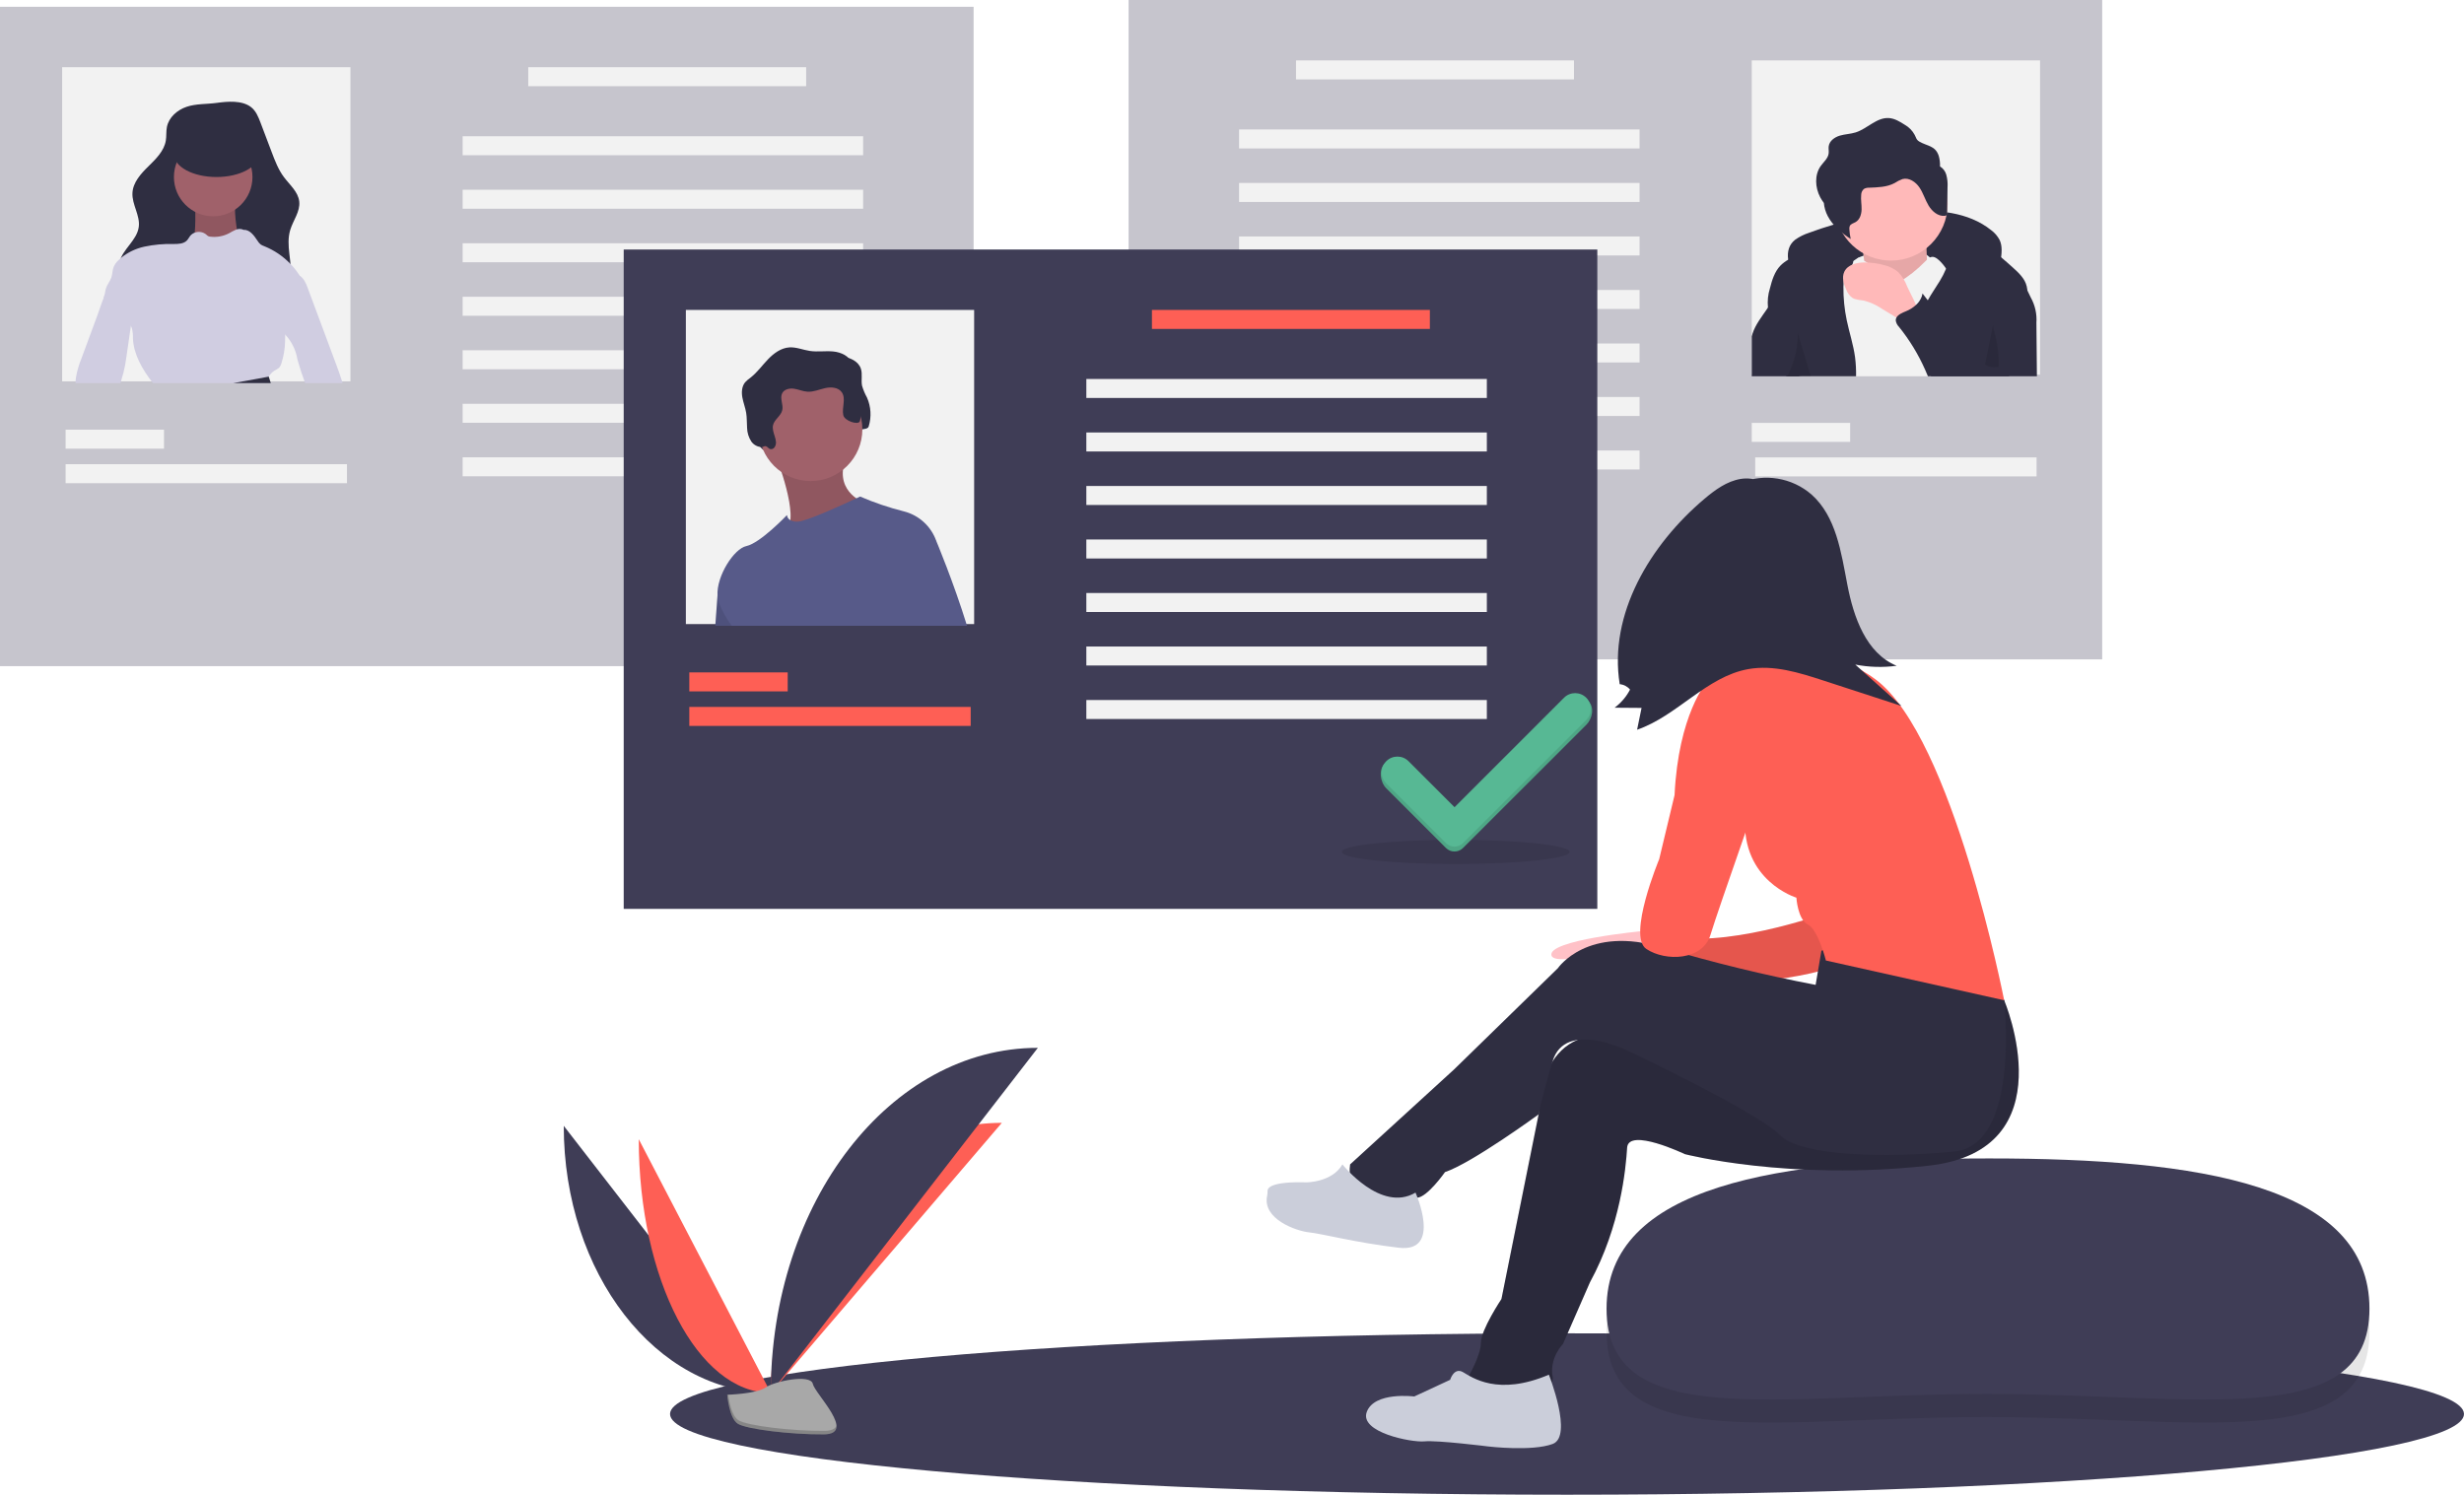
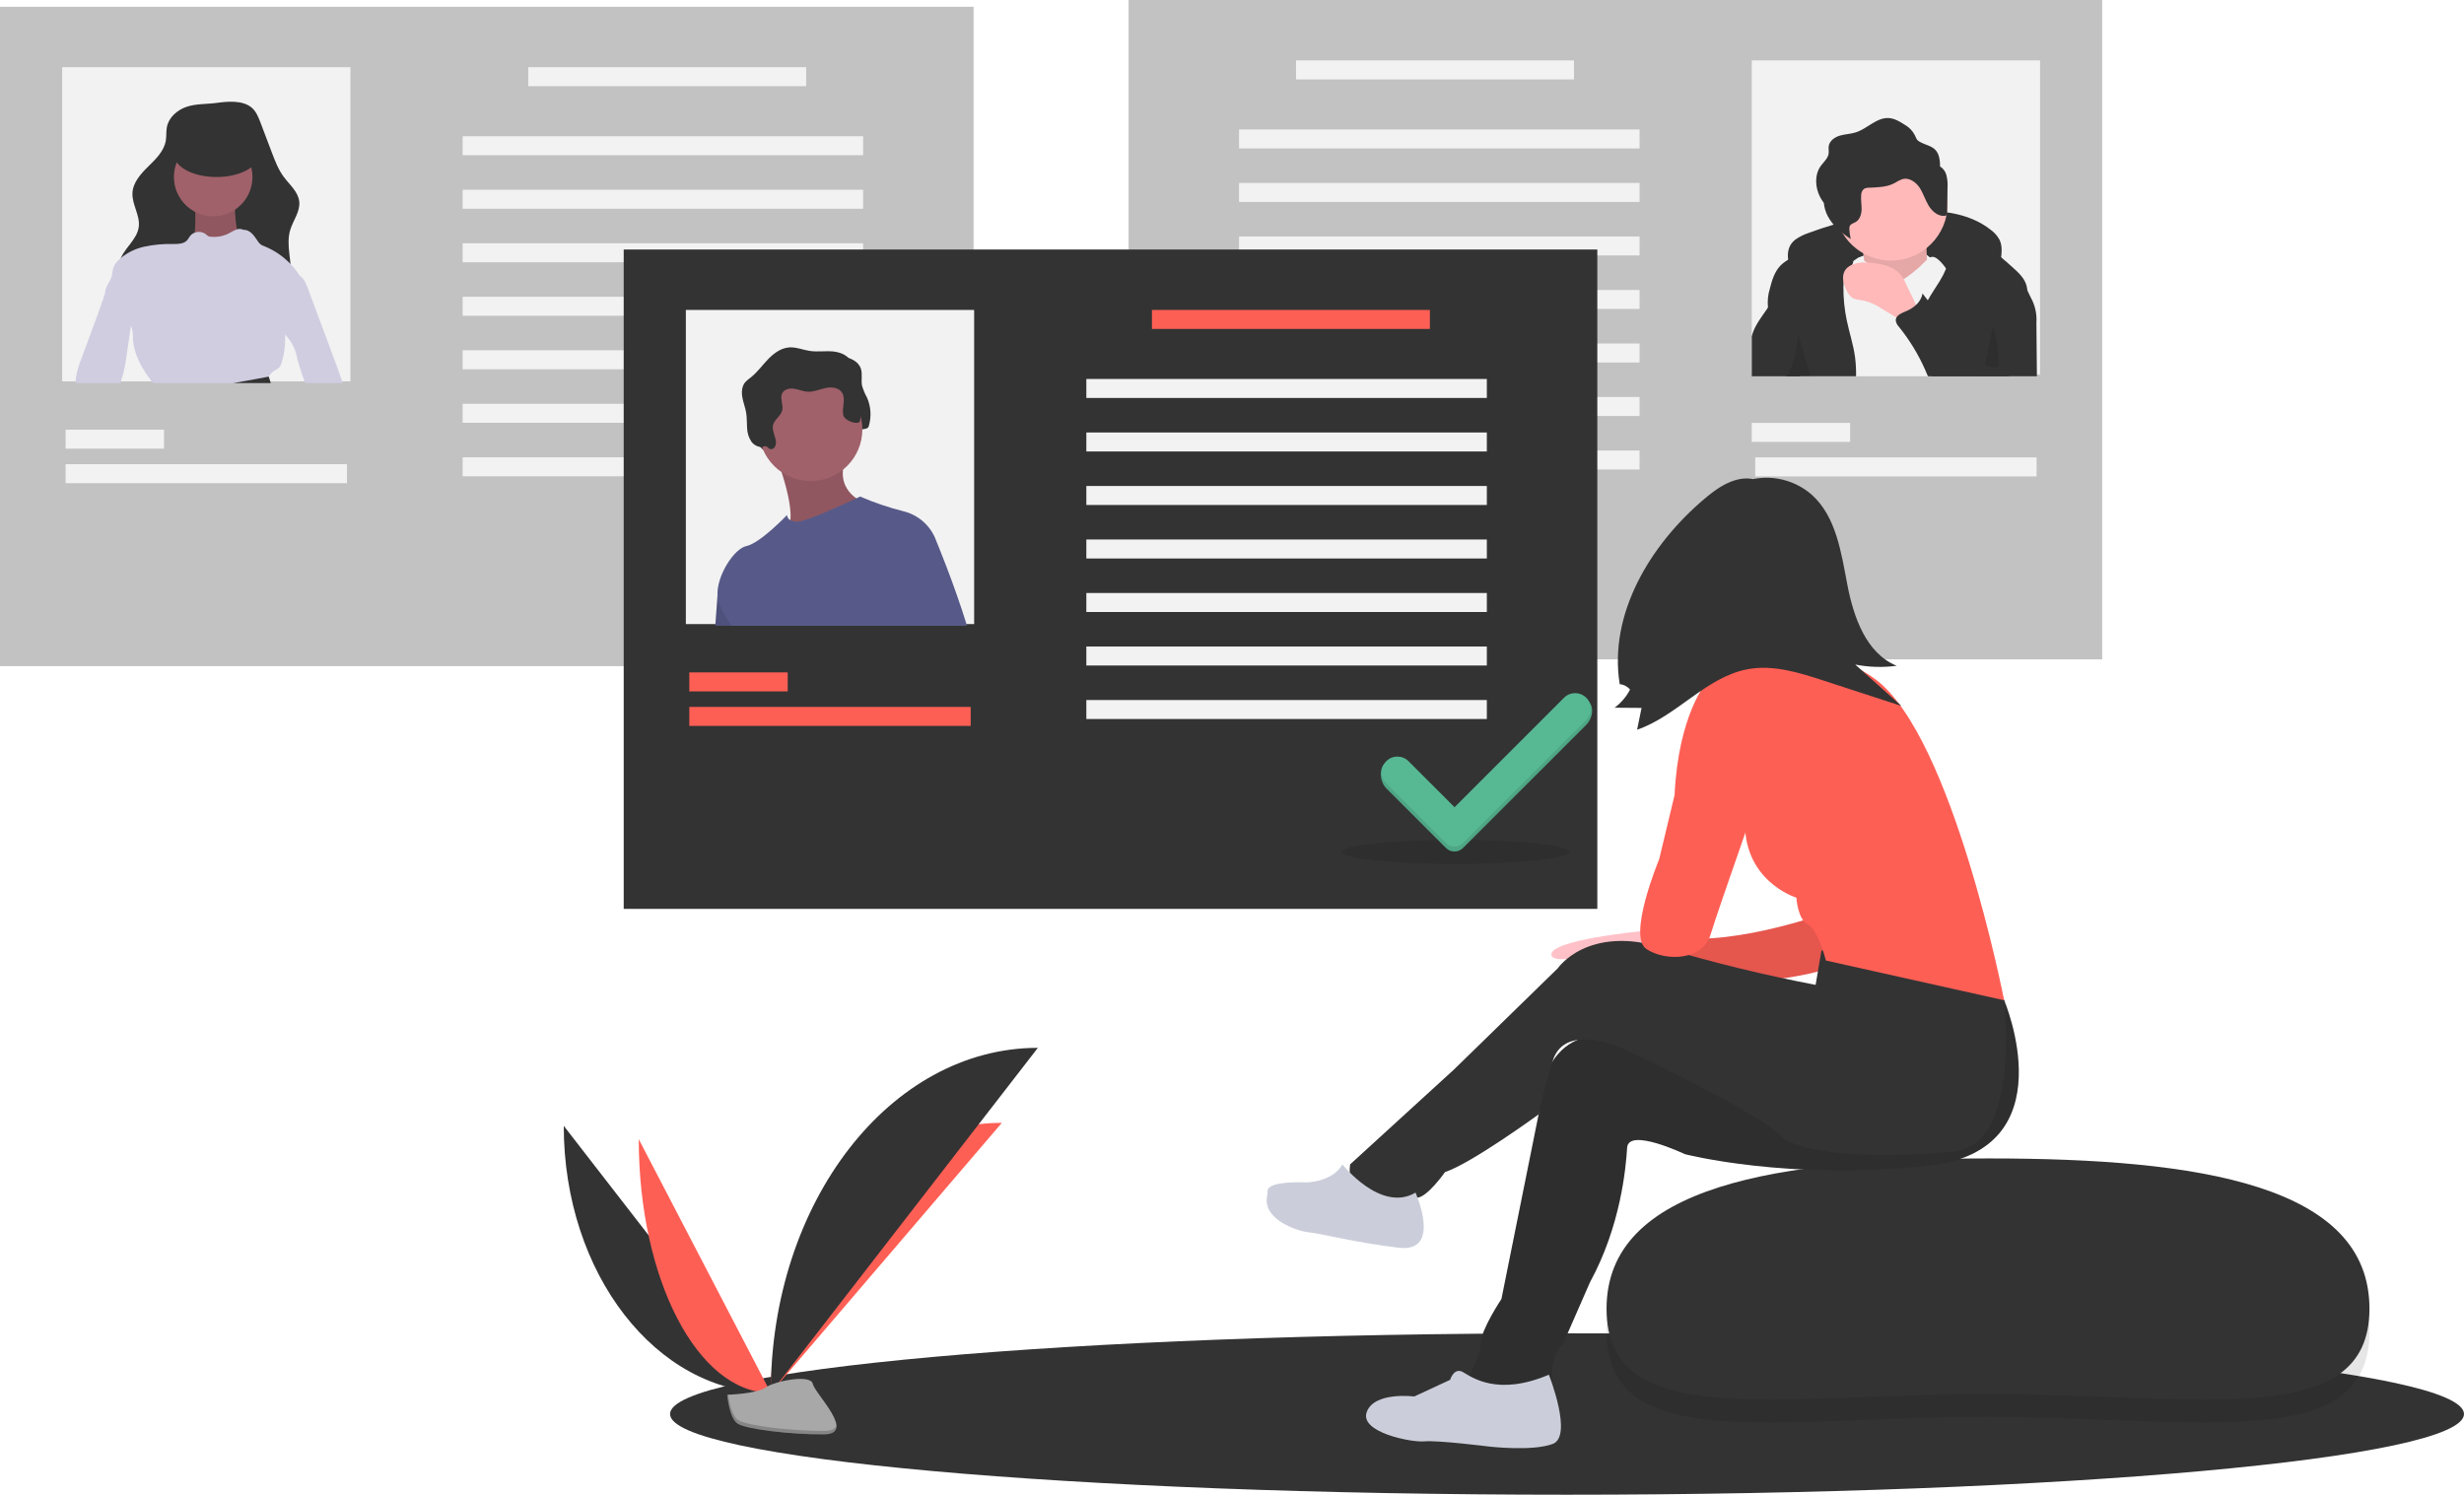
<svg xmlns="http://www.w3.org/2000/svg" id="b225c2ac-b0fc-4c56-8095-6e63207963c3" data-name="Layer 1" width="1068.583" height="648.295" viewBox="0 0 1068.583 648.295">
-   <ellipse cx="679.583" cy="613.295" rx="389" ry="35" fill="#3f3d56" />
-   <rect x="555.153" y="125.852" width="422.231" height="285.979" transform="translate(1466.829 411.8314) rotate(-180)" fill="#3f3d56" opacity="0.3" />
+   <ellipse cx="679.583" cy="613.295" rx="389" ry="35" fill="#333" />
+   <rect x="555.153" y="125.852" width="422.231" height="285.979" transform="translate(1466.829 411.8314) rotate(-180)" fill="#333" opacity="0.3" />
  <rect x="759.703" y="26.202" width="125.022" height="136.252" fill="#f2f2f2" />
  <rect x="627.771" y="152.055" width="120.53" height="8.235" transform="translate(1310.364 186.4918) rotate(-180)" fill="#f2f2f2" />
  <rect x="825.411" y="309.268" width="42.672" height="8.235" transform="translate(1627.786 500.9191) rotate(-180)" fill="#f2f2f2" />
  <rect x="826.908" y="324.241" width="122.028" height="8.235" transform="translate(1710.136 530.8645) rotate(-180)" fill="#f2f2f2" />
  <rect x="603.066" y="182" width="173.684" height="8.235" transform="translate(1314.107 246.3827) rotate(-180)" fill="#f2f2f2" />
  <rect x="603.066" y="205.208" width="173.684" height="8.235" transform="translate(1314.107 292.7982) rotate(-180)" fill="#f2f2f2" />
  <rect x="603.066" y="228.415" width="173.684" height="8.235" transform="translate(1314.107 339.2136) rotate(-180)" fill="#f2f2f2" />
  <rect x="603.066" y="251.623" width="173.684" height="8.235" transform="translate(1314.107 385.6291) rotate(-180)" fill="#f2f2f2" />
  <rect x="603.066" y="274.831" width="173.684" height="8.235" transform="translate(1314.107 432.0445) rotate(-180)" fill="#f2f2f2" />
  <rect x="603.066" y="298.039" width="173.684" height="8.235" transform="translate(1314.107 478.46) rotate(-180)" fill="#f2f2f2" />
  <rect x="603.066" y="321.246" width="173.684" height="8.235" transform="translate(1314.107 524.8755) rotate(-180)" fill="#f2f2f2" />
-   <path d="M844.187,229.857a22.115,22.115,0,0,1,6.054-3.036,154.367,154.367,0,0,1,42.655-9.285c12.683-.899,26.43.169,36.336,8.14a12.494,12.494,0,0,1,3.686,4.294c1.246,2.689.869,5.816.465,8.752a9.89,9.89,0,0,1-.849,3.295c-1.333,2.538-4.615,3.427-7.466,3.123s-5.526-1.51-8.337-2.07a37.269,37.269,0,0,0-5.266-.536l-17.635-.955c-10.966-.594-22.077-1.177-32.834,1.036a32.706,32.706,0,0,0-9.486,3.269c-2.457,1.379-4.111,3.359-6.391.811C841.112,242.219,838.896,233.992,844.187,229.857Z" transform="translate(-65.70844 -125.8523)" fill="#2f2e41" />
+   <path d="M844.187,229.857a22.115,22.115,0,0,1,6.054-3.036,154.367,154.367,0,0,1,42.655-9.285c12.683-.899,26.43.169,36.336,8.14a12.494,12.494,0,0,1,3.686,4.294c1.246,2.689.869,5.816.465,8.752a9.89,9.89,0,0,1-.849,3.295c-1.333,2.538-4.615,3.427-7.466,3.123s-5.526-1.51-8.337-2.07a37.269,37.269,0,0,0-5.266-.536l-17.635-.955c-10.966-.594-22.077-1.177-32.834,1.036a32.706,32.706,0,0,0-9.486,3.269c-2.457,1.379-4.111,3.359-6.391.811C841.112,242.219,838.896,233.992,844.187,229.857Z" transform="translate(-65.70844 -125.8523)" fill="#333" />
  <path d="M871.514,237.656s23.72-10.633,32.717,1.636-4.908,7.361-4.908,7.361l-15.541,4.908-17.177-3.272Z" transform="translate(-65.70844 -125.8523)" fill="#f2f2f2" />
  <path d="M872.741,229.885s3.272,15.541.818,19.63,13.905,9.815,13.905,9.815l15.541-6.543s-4.09-25.356,0-30.263Z" transform="translate(-65.70844 -125.8523)" fill="#ffb9b9" />
  <path d="M872.741,229.885s3.272,15.541.818,19.63,13.905,9.815,13.905,9.815l15.541-6.543s-4.09-25.356,0-30.263Z" transform="translate(-65.70844 -125.8523)" opacity="0.1" />
  <path d="M910.366,214.345a24.558,24.558,0,0,1-24.538,24.538,23.947,23.947,0,0,1-4.36-.393,24.537,24.537,0,1,1,28.897-24.145Z" transform="translate(-65.70844 -125.8523)" fill="#ffb9b9" />
  <path d="M925.182,289.055h-78.255l1.774-7.704,7.681-33.471,8.879-5.997.007-.007,4.17-2.822,2.074-1.4s1.228.561,2.643,1.325c.412.232.831.472,1.25.726.007-.007.007,0,.007,0a14.648,14.648,0,0,1,1.931,1.34c.112.105.21.195.307.292,1.557,1.557,6.101,9.822,13.618,5.592a11.448,11.448,0,0,0,1.1-.689,54.46,54.46,0,0,0,5.592-4.439c1.58-1.445,2.605-2.56,3.444-3.331a5.438,5.438,0,0,1,1.273-.943,2.42,2.42,0,0,1,1.145-.277c2.456,0,5.727,4.904,5.727,4.904l.097.284.007.022,10.324,30.993Z" transform="translate(-65.70844 -125.8523)" fill="#f2f2f2" />
-   <path d="M846.927,289.055h23.717a57.721,57.721,0,0,0-.427-8.205c-.726-5.473-2.508-10.743-3.631-16.148a67.934,67.934,0,0,1-1.43-14.404c.007-.666.022-1.34.082-2.014a9.22,9.22,0,0,1,1.295-4.372c.561-.861,1.333-1.595,1.931-2.418a5.548,5.548,0,0,0,.547-.861v-.007a4.976,4.976,0,0,0,.202-.457,3.696,3.696,0,0,0,.225-1.115c.135-2.47-2.104-4.851-4.522-5.869a16.906,16.906,0,0,0-10.593-.427,50.422,50.422,0,0,0-9.957,4.073c-1.071.524-2.134,1.063-3.159,1.662a15.684,15.684,0,0,0-3.346,2.545c-2.545,2.628-3.661,6.289-4.559,9.83a20.782,20.782,0,0,0-.861,8.385c.007.09.03.187.045.277.891,4.664,4.694,8.168,6.723,12.465,2.351,4.986,2.194,10.795,1.258,16.23-.045.277-.097.554-.15.831h6.61Z" transform="translate(-65.70844 -125.8523)" fill="#2f2e41" />
-   <path d="M943.471,259.102a185.349,185.349,0,0,0-6.461,29.953H903.202q-1.325-3.616-2.643-7.239a54.276,54.276,0,0,1-1.804-5.57,26.657,26.657,0,0,1-.756-6.708c0-.539.022-1.085.067-1.624a.023.023,0,0,0,0-.03,26.789,26.789,0,0,1,1.954-8.287,30.912,30.912,0,0,1,1.722-3.496c1.572-2.845,3.474-5.525,5.166-8.31a38.138,38.138,0,0,0,2.748-5.33.028.028,0,0,1,.007-.022,19.132,19.132,0,0,0,1.55-7.449c-.052-3.302-5.637-9.059.434-8.505,8.287.749,15.407,5.518,21.898,10.953,1.729,1.452,3.421,2.957,5.076,4.439,2.56,2.306,5.263,4.821,6.034,8.183a8.724,8.724,0,0,1,.217,1.632A22.405,22.405,0,0,1,943.471,259.102Z" transform="translate(-65.70844 -125.8523)" fill="#2f2e41" />
+   <path d="M846.927,289.055h23.717a57.721,57.721,0,0,0-.427-8.205c-.726-5.473-2.508-10.743-3.631-16.148a67.934,67.934,0,0,1-1.43-14.404c.007-.666.022-1.34.082-2.014a9.22,9.22,0,0,1,1.295-4.372c.561-.861,1.333-1.595,1.931-2.418a5.548,5.548,0,0,0,.547-.861v-.007a4.976,4.976,0,0,0,.202-.457,3.696,3.696,0,0,0,.225-1.115c.135-2.47-2.104-4.851-4.522-5.869a16.906,16.906,0,0,0-10.593-.427,50.422,50.422,0,0,0-9.957,4.073c-1.071.524-2.134,1.063-3.159,1.662a15.684,15.684,0,0,0-3.346,2.545c-2.545,2.628-3.661,6.289-4.559,9.83a20.782,20.782,0,0,0-.861,8.385c.007.09.03.187.045.277.891,4.664,4.694,8.168,6.723,12.465,2.351,4.986,2.194,10.795,1.258,16.23-.045.277-.097.554-.15.831h6.61Z" transform="translate(-65.70844 -125.8523)" fill="#333" />
+   <path d="M943.471,259.102a185.349,185.349,0,0,0-6.461,29.953H903.202q-1.325-3.616-2.643-7.239a54.276,54.276,0,0,1-1.804-5.57,26.657,26.657,0,0,1-.756-6.708c0-.539.022-1.085.067-1.624a.023.023,0,0,0,0-.03,26.789,26.789,0,0,1,1.954-8.287,30.912,30.912,0,0,1,1.722-3.496c1.572-2.845,3.474-5.525,5.166-8.31a38.138,38.138,0,0,0,2.748-5.33.028.028,0,0,1,.007-.022,19.132,19.132,0,0,0,1.55-7.449c-.052-3.302-5.637-9.059.434-8.505,8.287.749,15.407,5.518,21.898,10.953,1.729,1.452,3.421,2.957,5.076,4.439,2.56,2.306,5.263,4.821,6.034,8.183a8.724,8.724,0,0,1,.217,1.632A22.405,22.405,0,0,1,943.471,259.102Z" transform="translate(-65.70844 -125.8523)" fill="#333" />
  <path d="M892.797,250.073a18.281,18.281,0,0,0-3.839-6.189,14.241,14.241,0,0,0-5.864-2.971,32.065,32.065,0,0,0-8.602-1.233c-3.464-.022-7.481.908-8.952,4.044-1.168,2.49-.263,5.44.914,7.926a7.771,7.771,0,0,0,2.425,3.276c1.494,1.009,3.426.977,5.197,1.315a23.969,23.969,0,0,1,7.681,3.48l6.067,3.667,10.421,6.299c-.275-.166-.177-7.312-.497-8.484C896.718,257.432,894.397,253.646,892.797,250.073Z" transform="translate(-65.70844 -125.8523)" fill="#ffb9b9" />
-   <path d="M909.748,201.557a6.228,6.228,0,0,0-2.701-3.526,14.294,14.294,0,0,0-.57-4.653c-1.486-4.393-5.006-4.141-8.328-6.084-1.441-.843-1.352-1.587-2.102-2.972a11.029,11.029,0,0,0-4.25-4.336c-2.131-1.358-4.38-2.756-6.901-2.928-5.298-.361-9.359,4.622-14.423,6.221-2.232.705-4.63.734-6.874,1.4s-4.482,2.257-4.816,4.574c-.154,1.069.118,2.167-.039,3.236-.311,2.125-2.176,3.613-3.424,5.361-2.76,3.865-2.444,9.325-.237,13.53a19.019,19.019,0,0,0,1.591,2.49,15.319,15.319,0,0,0,1.68,5.689c2.207,4.205,6.005,7.348,9.972,9.958a23.537,23.537,0,0,1-.588-4.247,2.929,2.929,0,0,1,.181-1.407c.442-.924,1.609-1.169,2.499-1.675,1.844-1.048,2.567-3.366,2.62-5.486s-.396-4.243-.174-6.352a3.471,3.471,0,0,1,1.188-2.553,4.104,4.104,0,0,1,2.24-.534c3.777-.154,7.724-.224,11.056-2.01a16.385,16.385,0,0,1,3.441-1.741c2.832-.738,5.726,1.246,7.358,3.675s2.446,5.32,3.951,7.829,4.107,4.747,7.018,4.45a1.165,1.165,0,0,0,.869-.387,1.303,1.303,0,0,0,.16-.741l.163-11.128A16.82,16.82,0,0,0,909.748,201.557Z" transform="translate(-65.70844 -125.8523)" fill="#2f2e41" />
-   <path d="M845.033,275.872q.797,6.569.966,13.183H825.411V271.754c.105-.419.217-.831.352-1.243,1.288-3.968,3.99-7.292,6.333-10.743.112-.172.232-.344.344-.517a28.107,28.107,0,0,0,2.56-4.619c.337-.794.876-4.634,1.445-4.963,2.441-1.415,4.424,4.634,4.761,5.982,1.198,4.799,2.239,9.642,3.025,14.531Q844.692,273.023,845.033,275.872Z" transform="translate(-65.70844 -125.8523)" fill="#2f2e41" />
-   <path d="M949.071,289.055H901.809c-.404-.951-.801-1.902-1.22-2.845a83.172,83.172,0,0,0-11.334-18.589,4.918,4.918,0,0,1-1.4-2.777,2.351,2.351,0,0,1,.307-1.25c.719-1.34,2.62-2.126,4.162-2.762a14.343,14.343,0,0,0,4.327-2.725,9.279,9.279,0,0,0,2.501-3.691,8.099,8.099,0,0,0,.314-1.273c.217.284.442.576.659.861.531.704,1.071,1.4,1.617,2.096,5.24,6.73,10.998,13.363,18.237,17.353a30.682,30.682,0,0,0,5.959,2.538,1.564,1.564,0,0,0,1.258,0,1.522,1.522,0,0,0,.546-1.003c.644-2.695.868-5.473,1.34-8.205a46.735,46.735,0,0,1,4.934-14.209c1.34-2.493,5.697-11.604,8.46-5.862q1.19,2.482,2.396,4.978c.502,1.056,1.011,2.104,1.52,3.159a19.648,19.648,0,0,1,2.463,11.005Q948.966,277.466,949.071,289.055Z" transform="translate(-65.70844 -125.8523)" fill="#2f2e41" />
+   <path d="M909.748,201.557a6.228,6.228,0,0,0-2.701-3.526,14.294,14.294,0,0,0-.57-4.653c-1.486-4.393-5.006-4.141-8.328-6.084-1.441-.843-1.352-1.587-2.102-2.972a11.029,11.029,0,0,0-4.25-4.336c-2.131-1.358-4.38-2.756-6.901-2.928-5.298-.361-9.359,4.622-14.423,6.221-2.232.705-4.63.734-6.874,1.4s-4.482,2.257-4.816,4.574c-.154,1.069.118,2.167-.039,3.236-.311,2.125-2.176,3.613-3.424,5.361-2.76,3.865-2.444,9.325-.237,13.53a19.019,19.019,0,0,0,1.591,2.49,15.319,15.319,0,0,0,1.68,5.689c2.207,4.205,6.005,7.348,9.972,9.958a23.537,23.537,0,0,1-.588-4.247,2.929,2.929,0,0,1,.181-1.407c.442-.924,1.609-1.169,2.499-1.675,1.844-1.048,2.567-3.366,2.62-5.486s-.396-4.243-.174-6.352a3.471,3.471,0,0,1,1.188-2.553,4.104,4.104,0,0,1,2.24-.534c3.777-.154,7.724-.224,11.056-2.01a16.385,16.385,0,0,1,3.441-1.741c2.832-.738,5.726,1.246,7.358,3.675s2.446,5.32,3.951,7.829,4.107,4.747,7.018,4.45a1.165,1.165,0,0,0,.869-.387,1.303,1.303,0,0,0,.16-.741l.163-11.128A16.82,16.82,0,0,0,909.748,201.557Z" transform="translate(-65.70844 -125.8523)" fill="#333" />
+   <path d="M845.033,275.872q.797,6.569.966,13.183H825.411V271.754c.105-.419.217-.831.352-1.243,1.288-3.968,3.99-7.292,6.333-10.743.112-.172.232-.344.344-.517a28.107,28.107,0,0,0,2.56-4.619c.337-.794.876-4.634,1.445-4.963,2.441-1.415,4.424,4.634,4.761,5.982,1.198,4.799,2.239,9.642,3.025,14.531Q844.692,273.023,845.033,275.872Z" transform="translate(-65.70844 -125.8523)" fill="#333" />
+   <path d="M949.071,289.055H901.809c-.404-.951-.801-1.902-1.22-2.845a83.172,83.172,0,0,0-11.334-18.589,4.918,4.918,0,0,1-1.4-2.777,2.351,2.351,0,0,1,.307-1.25c.719-1.34,2.62-2.126,4.162-2.762a14.343,14.343,0,0,0,4.327-2.725,9.279,9.279,0,0,0,2.501-3.691,8.099,8.099,0,0,0,.314-1.273c.217.284.442.576.659.861.531.704,1.071,1.4,1.617,2.096,5.24,6.73,10.998,13.363,18.237,17.353a30.682,30.682,0,0,0,5.959,2.538,1.564,1.564,0,0,0,1.258,0,1.522,1.522,0,0,0,.546-1.003c.644-2.695.868-5.473,1.34-8.205a46.735,46.735,0,0,1,4.934-14.209c1.34-2.493,5.697-11.604,8.46-5.862q1.19,2.482,2.396,4.978c.502,1.056,1.011,2.104,1.52,3.159a19.648,19.648,0,0,1,2.463,11.005Q948.966,277.466,949.071,289.055Z" transform="translate(-65.70844 -125.8523)" fill="#333" />
  <path d="M846.927,289.055h4.095l-2.321-7.703-3.346-11.102a36.216,36.216,0,0,1-.322,5.622,37.435,37.435,0,0,1-3.264,11.11c-.322.681-.666,1.37-.943,2.074h6.101Z" transform="translate(-65.70844 -125.8523)" opacity="0.1" />
  <path d="M930.34,265.38c-.577,1.551-.053,3.266.391,4.859a48.96,48.96,0,0,1,1.784,14.207.517.517,0,0,1-.605.62c-1.888.116-4.049.128-5.33-1.264Z" transform="translate(-65.70844 -125.8523)" opacity="0.1" />
-   <rect y="2.943" width="422.231" height="285.979" fill="#3f3d56" opacity="0.3" />
+   <rect y="2.943" width="422.231" height="285.979" fill="#333" opacity="0.3" />
  <rect x="26.951" y="29.146" width="125.022" height="136.252" fill="#f2f2f2" />
  <rect x="229.083" y="29.146" width="120.53" height="8.235" fill="#f2f2f2" />
  <rect x="28.448" y="186.359" width="42.672" height="8.235" fill="#f2f2f2" />
  <rect x="28.448" y="201.332" width="122.028" height="8.235" fill="#f2f2f2" />
  <rect x="200.635" y="59.091" width="173.684" height="8.235" fill="#f2f2f2" />
  <rect x="200.635" y="82.299" width="173.684" height="8.235" fill="#f2f2f2" />
  <rect x="200.635" y="105.507" width="173.684" height="8.235" fill="#f2f2f2" />
  <rect x="200.635" y="128.714" width="173.684" height="8.235" fill="#f2f2f2" />
  <rect x="200.635" y="151.922" width="173.684" height="8.235" fill="#f2f2f2" />
  <rect x="200.635" y="175.13" width="173.684" height="8.235" fill="#f2f2f2" />
  <rect x="200.635" y="198.338" width="173.684" height="8.235" fill="#f2f2f2" />
  <path d="M214.283,291.998H198.03q-1.875-5.042-3.331-10.211a20.399,20.399,0,0,0-5.3-10.803,20.037,20.037,0,0,1-2.283-3.099,14.557,14.557,0,0,1-1.437-8.826,22.926,22.926,0,0,1,.419-2.501c.711-3.197,1.902-6.266,2.897-9.38a3.558,3.558,0,0,1,2.905-2.403,5.762,5.762,0,0,1,3.174.367,3.942,3.942,0,0,1,.636.329c1.774,1.071,2.695,3.257,3.436,5.255q5.087,13.655,10.166,27.31.988,2.65,1.976,5.315c.973,2.605,1.939,5.21,2.762,7.868C214.133,291.482,214.208,291.736,214.283,291.998Z" transform="translate(-65.70844 -125.8523)" fill="#d0cde1" />
-   <path d="M146.622,172.18c-4.041,1.365-7.702,4.557-8.529,8.741-.384,1.94-.148,3.956-.471,5.906-.749,4.524-4.3,7.979-7.575,11.188s-6.658,6.938-6.897,11.517c-.262,5.014,3.375,9.712,2.745,14.693-.731,5.787-6.844,9.538-8.355,15.172-1.009,3.762.227,7.815,2.262,11.137,3.876,6.33,10.503,10.628,17.559,12.932s14.571,2.789,21.994,2.866c9.038.095,18.85-.681,25.641-6.646a20.541,20.541,0,0,0,6.819-13.373c.645-6.909-2.239-14.048-.25-20.697,1.252-4.184,4.391-8.005,3.923-12.347-.458-4.245-4.166-7.255-6.71-10.684-2.375-3.202-3.816-6.984-5.229-10.712l-4.833-12.757c-.95-2.508-1.993-5.145-4.11-6.791-3.964-3.081-10.337-2.476-14.972-1.84C155.335,171.075,150.757,170.783,146.622,172.18Z" transform="translate(-65.70844 -125.8523)" fill="#2f2e41" />
+   <path d="M146.622,172.18c-4.041,1.365-7.702,4.557-8.529,8.741-.384,1.94-.148,3.956-.471,5.906-.749,4.524-4.3,7.979-7.575,11.188s-6.658,6.938-6.897,11.517c-.262,5.014,3.375,9.712,2.745,14.693-.731,5.787-6.844,9.538-8.355,15.172-1.009,3.762.227,7.815,2.262,11.137,3.876,6.33,10.503,10.628,17.559,12.932s14.571,2.789,21.994,2.866c9.038.095,18.85-.681,25.641-6.646a20.541,20.541,0,0,0,6.819-13.373c.645-6.909-2.239-14.048-.25-20.697,1.252-4.184,4.391-8.005,3.923-12.347-.458-4.245-4.166-7.255-6.71-10.684-2.375-3.202-3.816-6.984-5.229-10.712l-4.833-12.757c-.95-2.508-1.993-5.145-4.11-6.791-3.964-3.081-10.337-2.476-14.972-1.84C155.335,171.075,150.757,170.783,146.622,172.18Z" transform="translate(-65.70844 -125.8523)" fill="#333" />
  <path d="M150.361,214.22s.473,14.191-.946,15.61S155.091,240.71,155.091,240.71l12.772-.473,6.622-5.203-5.676-7.569s-2.365-12.299-.473-15.137S150.361,214.22,150.361,214.22Z" transform="translate(-65.70844 -125.8523)" fill="#a0616a" />
  <path d="M150.361,214.22s.473,14.191-.946,15.61S155.091,240.71,155.091,240.71l12.772-.473,6.622-5.203-5.676-7.569s-2.365-12.299-.473-15.137S150.361,214.22,150.361,214.22Z" transform="translate(-65.70844 -125.8523)" opacity="0.1" />
  <circle cx="92.457" cy="76.778" r="17.029" fill="#a0616a" />
  <path d="M166.894,291.998H180.699c.517-.936,1.003-1.909,1.565-2.792v-.007a7.643,7.643,0,0,1,2.515-2.635,9.911,9.911,0,0,0,1.864-1.115,4.809,4.809,0,0,0,1.138-2.126,32.947,32.947,0,0,0,1.557-9.178c.022-1.048,0-2.111.06-3.159a13.282,13.282,0,0,1,.314-2.433,19.16,19.16,0,0,1,2.044-4.627q2.807-5.109,5.63-10.219a7.143,7.143,0,0,0,.382-2.995,7.381,7.381,0,0,0-1.213-3.841c-.262-.472-.547-.943-.846-1.4a31.093,31.093,0,0,0-4.013-5.121,32.463,32.463,0,0,0-11.424-7.733,6.63,6.63,0,0,1-1.535-.749,6.37,6.37,0,0,1-1.407-1.684c-1.497-2.253-3.324-4.791-6.027-4.649a3.705,3.705,0,0,0-2.86-.195,3.91,3.91,0,0,0-.419.135,26.606,26.606,0,0,0-3.002,1.565,13.935,13.935,0,0,1-8.085,1.467,2.739,2.739,0,0,1-.943-.24,4.834,4.834,0,0,1-.868-.704,4.992,4.992,0,0,0-4.963-.794,4.507,4.507,0,0,0-1.976,1.392c-.494.621-.838,1.37-1.385,1.954-1.415,1.512-3.751,1.572-5.817,1.565a53.759,53.759,0,0,0-12.779,1.175,24.293,24.293,0,0,0-10.062,4.866l-.007.007c-.404.344-.779.696-1.153,1.071a8.546,8.546,0,0,0-1.991,2.845c-.569,1.467-.494,3.122-1.011,4.612-.569,1.669-1.834,3.032-2.343,4.709-.389,1.273-.337,2.68-.981,3.833.03.022.052.045.082.067,2.725,2.396,5.053,5.54,7.786,7.913a15.713,15.713,0,0,1,3.953,4.417,7.296,7.296,0,0,1,.487,1.198,18.419,18.419,0,0,1,.404,4.357c.344,7,4.14,13.348,8.385,18.918.082.112.165.225.255.329Z" transform="translate(-65.70844 -125.8523)" fill="#d0cde1" />
  <path d="M122.478,267.196q-.966,6.704-1.946,13.401a58.384,58.384,0,0,1-1.333,7.097c-.389,1.445-.891,2.86-1.243,4.305H98.461a18.677,18.677,0,0,1,.187-2.418,39.978,39.978,0,0,1,2.433-8.392q3.403-9.186,6.798-18.387c.966-2.613,1.797-5.345,2.86-7.936.187-.479.389-.958.606-1.422,1.13-2.486,4.267-1.467,6.588-1.093a6.256,6.256,0,0,1,1.842.524,4.752,4.752,0,0,1,1.729,1.632c2.201,3.257,1.722,7.561,1.153,11.454Q122.567,266.579,122.478,267.196Z" transform="translate(-65.70844 -125.8523)" fill="#d0cde1" />
-   <path d="M182.264,289.206c.03.105.352,1.22.883,2.792H166.894c8.055-1.385,15.37-2.8,15.37-2.8Z" transform="translate(-65.70844 -125.8523)" fill="#2f2e41" />
-   <ellipse cx="93.876" cy="66.845" rx="18.448" ry="9.934" fill="#2f2e41" />
-   <rect x="270.489" y="108.222" width="422.231" height="285.979" fill="#3f3d56" />
+   <path d="M182.264,289.206c.03.105.352,1.22.883,2.792H166.894c8.055-1.385,15.37-2.8,15.37-2.8Z" transform="translate(-65.70844 -125.8523)" fill="#333" />
+   <ellipse cx="93.876" cy="66.845" rx="18.448" ry="9.934" fill="#333" />
+   <rect x="270.489" y="108.222" width="422.231" height="285.979" fill="#333" />
  <ellipse cx="631.332" cy="369.496" rx="49.41" ry="5.24" opacity="0.1" />
  <rect x="297.44" y="134.424" width="125.022" height="136.252" fill="#f2f2f2" />
-   <path d="M403.407,322.834a1.835,1.835,0,0,0,2.151-.889c1.729-2.724-1.454-6.238-.765-9.39.552-2.526,3.422-4.025,4.009-6.542.57-2.446-1.187-5.204.001-7.418.93-1.734,3.254-2.191,5.198-1.887s3.79,1.159,5.754,1.278c2.618.16,5.113-.993,7.672-1.564s5.681-.347,7.187,1.8c1.933,2.757-.028,6.596.645,9.895.535,2.62,2.728,4.789,2.775,7.462.017.95-2.481.185-2.348,1.126s-1.048.112-.104.001a1.869,1.869,0,0,0,1.42-1.689c.112-.784,1.585-1.045,1.568-1.837-.04-1.855,3.314-.604,3.867-2.376a17.964,17.964,0,0,0-.734-12.532,25.099,25.099,0,0,1-2.14-5.097c-.493-2.46.283-5.1-.53-7.474-1.095-3.198-4.719-4.829-8.084-5.16s-6.784.262-10.129-.227c-2.997-.437-5.898-1.736-8.921-1.548-3.627.226-6.783,2.563-9.297,5.187s-4.647,5.642-7.502,7.89a14.714,14.714,0,0,0-2.406,2.071c-1.454,1.772-1.602,4.297-1.197,6.554s1.285,4.409,1.657,6.672c.349,2.126.242,4.298.392,6.447a11.333,11.333,0,0,0,1.891,6.086,5.744,5.744,0,0,0,4.47,2.335c.605.014,1.116-.53,1.727-.388C402.397,321.799,402.729,322.524,403.407,322.834Z" transform="translate(-65.70844 -125.8523)" fill="#2f2e41" />
+   <path d="M403.407,322.834a1.835,1.835,0,0,0,2.151-.889c1.729-2.724-1.454-6.238-.765-9.39.552-2.526,3.422-4.025,4.009-6.542.57-2.446-1.187-5.204.001-7.418.93-1.734,3.254-2.191,5.198-1.887s3.79,1.159,5.754,1.278c2.618.16,5.113-.993,7.672-1.564s5.681-.347,7.187,1.8c1.933,2.757-.028,6.596.645,9.895.535,2.62,2.728,4.789,2.775,7.462.017.95-2.481.185-2.348,1.126s-1.048.112-.104.001a1.869,1.869,0,0,0,1.42-1.689c.112-.784,1.585-1.045,1.568-1.837-.04-1.855,3.314-.604,3.867-2.376a17.964,17.964,0,0,0-.734-12.532,25.099,25.099,0,0,1-2.14-5.097c-.493-2.46.283-5.1-.53-7.474-1.095-3.198-4.719-4.829-8.084-5.16s-6.784.262-10.129-.227c-2.997-.437-5.898-1.736-8.921-1.548-3.627.226-6.783,2.563-9.297,5.187s-4.647,5.642-7.502,7.89a14.714,14.714,0,0,0-2.406,2.071c-1.454,1.772-1.602,4.297-1.197,6.554s1.285,4.409,1.657,6.672c.349,2.126.242,4.298.392,6.447a11.333,11.333,0,0,0,1.891,6.086,5.744,5.744,0,0,0,4.47,2.335c.605.014,1.116-.53,1.727-.388C402.397,321.799,402.729,322.524,403.407,322.834Z" transform="translate(-65.70844 -125.8523)" fill="#333" />
  <path d="M375.913,397.277c.547-7.494.958-13.094.958-13.094l3.534-9.313,11.342,22.407Z" transform="translate(-65.70844 -125.8523)" fill="#575a89" />
  <path d="M375.913,397.277c.547-7.494.958-13.094.958-13.094l3.534-9.313,11.342,22.407Z" transform="translate(-65.70844 -125.8523)" opacity="0.1" />
  <path d="M402.197,323.597s10.576,26.92,4.487,32.048,33.97-8.653,33.97-8.653l-.961-3.525s-13.14-5.128-6.73-19.87S402.197,323.597,402.197,323.597Z" transform="translate(-65.70844 -125.8523)" fill="#a0616a" />
  <path d="M402.197,323.597s10.576,26.92,4.487,32.048,33.97-8.653,33.97-8.653l-.961-3.525s-13.14-5.128-6.73-19.87S402.197,323.597,402.197,323.597Z" transform="translate(-65.70844 -125.8523)" opacity="0.1" />
  <circle cx="351.551" cy="186.207" r="22.433" fill="#a0616a" />
  <path d="M471.738,360.452s-.09,1.782-.247,4.896c-.322,6.341-.898,18.222-1.475,31.929H383.055a43.116,43.116,0,0,1-5.532-9.904,10.688,10.688,0,0,1-.651-3.189c-.479-8.497,7.134-20.355,12.51-21.486,6.086-1.288,17.623-13.461,17.623-13.461a2.745,2.745,0,0,0,1.467,2.216v.007a5.964,5.964,0,0,0,3.017.659c3.758,0,20.288-7.629,25.596-10.122,1.041-.487,1.647-.779,1.647-.779a124.4,124.4,0,0,0,18.911,6.416A20.112,20.112,0,0,1,471.738,360.452Z" transform="translate(-65.70844 -125.8523)" fill="#575a89" />
-   <path d="M399.561,320.591a1.835,1.835,0,0,0,2.151-.889c1.729-2.724-1.454-6.238-.765-9.39.552-2.526,3.422-4.025,4.009-6.542.57-2.446-1.187-5.204.001-7.418.93-1.734,3.254-2.191,5.198-1.887s3.79,1.159,5.754,1.278c2.618.16,5.113-.993,7.672-1.564s5.681-.347,7.187,1.8c1.933,2.757-.028,6.596.645,9.895.535,2.62,6.625,4.459,7.177,2.687a17.964,17.964,0,0,0-.734-12.532,25.1,25.1,0,0,1-2.14-5.097c-.493-2.46.283-5.1-.53-7.474-1.095-3.198-4.719-4.829-8.084-5.16s-6.784.262-10.129-.227c-2.997-.437-5.898-1.736-8.921-1.548-3.627.226-6.783,2.563-9.297,5.187s-4.647,5.642-7.502,7.89a14.714,14.714,0,0,0-2.406,2.071c-1.454,1.772-1.602,4.297-1.197,6.554s1.285,4.409,1.657,6.672c.349,2.126.242,4.298.392,6.447a11.333,11.333,0,0,0,1.891,6.086,5.744,5.744,0,0,0,4.47,2.335c.605.014,1.116-.53,1.727-.388C398.551,319.555,398.883,320.28,399.561,320.591Z" transform="translate(-65.70844 -125.8523)" fill="#2f2e41" />
+   <path d="M399.561,320.591a1.835,1.835,0,0,0,2.151-.889c1.729-2.724-1.454-6.238-.765-9.39.552-2.526,3.422-4.025,4.009-6.542.57-2.446-1.187-5.204.001-7.418.93-1.734,3.254-2.191,5.198-1.887s3.79,1.159,5.754,1.278c2.618.16,5.113-.993,7.672-1.564s5.681-.347,7.187,1.8c1.933,2.757-.028,6.596.645,9.895.535,2.62,6.625,4.459,7.177,2.687a17.964,17.964,0,0,0-.734-12.532,25.1,25.1,0,0,1-2.14-5.097c-.493-2.46.283-5.1-.53-7.474-1.095-3.198-4.719-4.829-8.084-5.16s-6.784.262-10.129-.227c-2.997-.437-5.898-1.736-8.921-1.548-3.627.226-6.783,2.563-9.297,5.187s-4.647,5.642-7.502,7.89a14.714,14.714,0,0,0-2.406,2.071c-1.454,1.772-1.602,4.297-1.197,6.554s1.285,4.409,1.657,6.672c.349,2.126.242,4.298.392,6.447a11.333,11.333,0,0,0,1.891,6.086,5.744,5.744,0,0,0,4.47,2.335c.605.014,1.116-.53,1.727-.388C398.551,319.555,398.883,320.28,399.561,320.591Z" transform="translate(-65.70844 -125.8523)" fill="#333" />
  <path d="M482.855,397.277H457.477c-1.931-14.164-3.526-28.972-3.526-28.972l5.128-2.246,10.421-5.607s.764,1.812,1.991,4.896C474.111,371.943,478.865,384.356,482.855,397.277Z" transform="translate(-65.70844 -125.8523)" opacity="0.1" />
  <path d="M485.094,397.277H456.451c-4.245-15.497-8.43-32.341-8.43-32.341l10.9-8.01,12.817,3.526S479.24,378.307,485.094,397.277Z" transform="translate(-65.70844 -125.8523)" fill="#575a89" />
  <rect x="499.572" y="134.424" width="120.53" height="8.235" fill="#fe5f55" />
  <rect x="298.937" y="291.638" width="42.672" height="8.235" fill="#fe5f55" />
  <rect x="298.937" y="306.611" width="122.028" height="8.235" fill="#fe5f55" />
  <rect x="471.124" y="164.37" width="173.684" height="8.235" fill="#f2f2f2" />
  <rect x="471.124" y="187.578" width="173.684" height="8.235" fill="#f2f2f2" />
  <rect x="471.124" y="210.785" width="173.684" height="8.235" fill="#f2f2f2" />
  <rect x="471.124" y="233.993" width="173.684" height="8.235" fill="#f2f2f2" />
  <rect x="471.124" y="257.201" width="173.684" height="8.235" fill="#f2f2f2" />
  <rect x="471.124" y="280.409" width="173.684" height="8.235" fill="#f2f2f2" />
  <rect x="471.124" y="303.616" width="173.684" height="8.235" fill="#f2f2f2" />
  <path d="M743.993,430.581l-47.478,47.478L676.559,458.104a6.822,6.822,0,0,0-9.647-0l-.717-1.072c-2.664,2.664-1.947,8.055.717,10.719l25.892,25.892a5.205,5.205,0,0,0,7.359.002L753.635,440.228c2.666-2.663,3.633-7.546.968-10.21h0C751.94,427.355,746.656,427.918,743.993,430.581Z" transform="translate(-65.70844 -125.8523)" fill="#57b894" />
  <path d="M743.993,430.581l-47.478,47.478L676.559,458.104a6.822,6.822,0,0,0-9.647-0l-.717-1.072c-2.664,2.664-1.947,8.055.717,10.719l25.892,25.892a5.205,5.205,0,0,0,7.359.002L753.635,440.228c2.666-2.663,3.633-7.546.968-10.21h0C751.94,427.355,746.656,427.918,743.993,430.581Z" transform="translate(-65.70844 -125.8523)" opacity="0.1" />
  <path d="M743.993,428.476l-47.478,47.478L676.559,455.999a6.822,6.822,0,0,0-9.647,0h0a6.822,6.822,0,0,0,0,9.647l25.892,25.892a5.205,5.205,0,0,0,7.359.002l53.472-53.416a6.82,6.82,0,0,0,.002-9.647h0A6.82,6.82,0,0,0,743.993,428.476Z" transform="translate(-65.70844 -125.8523)" fill="#57b894" />
  <path d="M1093.292,703.471c0,53.533-74.619,36.975-165.983,36.975S762.434,757.005,762.434,703.471s74.609-65.177,165.973-65.177S1093.292,649.938,1093.292,703.471Z" transform="translate(-65.70844 -125.8523)" opacity="0.1" />
-   <path d="M1093.292,693.471c0,53.533-74.619,36.975-165.983,36.975S762.434,747.005,762.434,693.471s74.609-65.177,165.973-65.177S1093.292,639.938,1093.292,693.471Z" transform="translate(-65.70844 -125.8523)" fill="#3f3d56" />
+   <path d="M1093.292,693.471c0,53.533-74.619,36.975-165.983,36.975S762.434,747.005,762.434,693.471s74.609-65.177,165.973-65.177S1093.292,639.938,1093.292,693.471Z" transform="translate(-65.70844 -125.8523)" fill="#333" />
  <path d="M781.363,525.762l-3.381,3.926S736.87,533.548,738.538,540.222s49.498-8.899,49.498-8.899Z" transform="translate(-65.70844 -125.8523)" fill="#ffc1c7" />
  <path d="M855.888,522.425s-43.936,15.572-67.851,8.899l11.123,22.246s56.728-1.668,66.739-11.679S855.888,522.425,855.888,522.425Z" transform="translate(-65.70844 -125.8523)" fill="#fe5f55" />
  <path d="M855.888,522.425s-43.936,15.572-67.851,8.899l11.123,22.246s56.728-1.668,66.739-11.679S855.888,522.425,855.888,522.425Z" transform="translate(-65.70844 -125.8523)" opacity="0.1" />
  <circle cx="760.425" cy="247.8" r="29.476" fill="#ffc1c7" />
  <path d="M851.267,401.325a22.993,22.993,0,0,0,3.819,5.293A48.214,48.214,0,0,0,869.295,417.251a484.153,484.153,0,0,1-50.624,7.528c1.795-6.319-.568-13.078-3.742-18.829s-7.221-11.111-9.208-17.373l19.923.536c3.615.097,7.242.205,10.856.028,2.701-.132,7.202-1.751,9.723-1.155C851.554,389.247,848.94,396.598,851.267,401.325Z" transform="translate(-65.70844 -125.8523)" fill="#ffc1c7" />
-   <path d="M918.178,539.666l16.685,20.022S962.67,624.758,902.049,631.432s-105.67-5.005-105.67-5.005-24.471-11.679-25.027-2.781-2.781,33.926-16.129,58.397l-11.679,26.696s-6.118,6.118-4.449,14.46-37.263,11.123-36.706,0c0,0,5.562-9.455,5.562-15.016s8.899-18.909,8.899-18.909l16.129-80.087s-1.112-41.156,36.706-33.369,91.766-1.668,91.766-1.668l12.235-42.824Z" transform="translate(-65.70844 -125.8523)" fill="#2f2e41" />
+   <path d="M918.178,539.666l16.685,20.022S962.67,624.758,902.049,631.432s-105.67-5.005-105.67-5.005-24.471-11.679-25.027-2.781-2.781,33.926-16.129,58.397l-11.679,26.696s-6.118,6.118-4.449,14.46-37.263,11.123-36.706,0c0,0,5.562-9.455,5.562-15.016s8.899-18.909,8.899-18.909l16.129-80.087s-1.112-41.156,36.706-33.369,91.766-1.668,91.766-1.668l12.235-42.824Z" transform="translate(-65.70844 -125.8523)" fill="#333" />
  <path d="M918.178,539.666l16.685,20.022S962.67,624.758,902.049,631.432s-105.67-5.005-105.67-5.005-24.471-11.679-25.027-2.781-2.781,33.926-16.129,58.397l-11.679,26.696s-6.118,6.118-4.449,14.46-37.263,11.123-36.706,0c0,0,5.562-9.455,5.562-15.016s8.899-18.909,8.899-18.909l16.129-80.087s-1.112-41.156,36.706-33.369,91.766-1.668,91.766-1.668l12.235-42.824Z" transform="translate(-65.70844 -125.8523)" opacity="0.1" />
-   <path d="M855.61,538.201s50.888-19.113,79.253,21.487c0,0,7.23,62.846-21.69,65.627s-66.739,2.225-75.638-7.23-65.07-36.15-65.07-36.15-27.961-14.262-33.446,4.27-6.041,22.982-6.041,22.982-28.92,21.134-40.6,25.027c0,0-7.786,11.123-12.235,11.123s-31.701,6.118-28.92-14.46l45.049-41.156,45.049-43.936s12.792-18.909,45.605-8.899a678.453,678.453,0,0,0,66.183,16.129Z" transform="translate(-65.70844 -125.8523)" fill="#2f2e41" />
+   <path d="M855.61,538.201s50.888-19.113,79.253,21.487c0,0,7.23,62.846-21.69,65.627s-66.739,2.225-75.638-7.23-65.07-36.15-65.07-36.15-27.961-14.262-33.446,4.27-6.041,22.982-6.041,22.982-28.92,21.134-40.6,25.027c0,0-7.786,11.123-12.235,11.123s-31.701,6.118-28.92-14.46l45.049-41.156,45.049-43.936s12.792-18.909,45.605-8.899a678.453,678.453,0,0,0,66.183,16.129Z" transform="translate(-65.70844 -125.8523)" fill="#333" />
  <path d="M737.426,722.086s10.567,26.696,1.668,30.033-27.808,1.112-27.808,1.112-22.246-2.781-27.808-2.225-28.364-3.893-25.027-12.792,20.578-6.674,20.578-6.674L694.602,724.31s1.668-5.562,5.562-3.337S715.18,731.54,737.426,722.086Z" transform="translate(-65.70844 -125.8523)" fill="#cbceda" />
  <path d="M679.586,643.111s11.679,26.139-7.23,23.915-33.369-6.118-38.931-6.674c-5.35-.535-20.477-5.701-18.156-15.994a9.155,9.155,0,0,0,.151-2.02c0-1.382,1.877-4.093,16.893-3.676,0,0,11.123,0,15.572-7.786C647.885,630.876,664.569,652.01,679.586,643.111Z" transform="translate(-65.70844 -125.8523)" fill="#cbceda" />
  <path d="M805.834,420.648s40.043-25.027,73.413,0,55.616,139.04,55.616,139.04l-77.306-17.241s-3.337-13.348-7.786-15.572-5.005-11.679-5.005-11.679-23.915-7.23-22.246-35.038S805.834,420.648,805.834,420.648Z" transform="translate(-65.70844 -125.8523)" fill="#fe5f55" />
  <path d="M826.411,421.76H805.834s-12.235,13.904-13.904,48.942L785.256,498.51s-13.904,33.369-5.562,38.931,24.471,5.005,27.808-6.118,26.139-75.637,26.139-75.637Z" transform="translate(-65.70844 -125.8523)" fill="#fe5f55" />
-   <path d="M820.514,335.291a29.796,29.796,0,0,1,30.821,5.053c10.681,9.532,12.836,25.082,15.536,39.141s8.132,29.715,21.382,35.135a55.709,55.709,0,0,1-17.951-.522l20.023,17.944-33.731-10.994c-10.586-3.451-21.704-6.944-32.667-4.996-18.161,3.228-30.804,20.301-48.247,26.299l1.938-9.459-11.703-.09a22.921,22.921,0,0,0,6.705-7.856,6.489,6.489,0,0,0-4.477-2.342c-4.878-30.428,13.191-60.507,36.738-80.387,4.632-3.91,9.757-7.666,15.739-8.644s12.965,1.697,15.046,7.39" transform="translate(-65.70844 -125.8523)" fill="#2f2e41" />
-   <path d="M310.196,614.159c0,64.016,40.16,115.817,89.791,115.817" transform="translate(-65.70844 -125.8523)" fill="#3f3d56" />
+   <path d="M820.514,335.291a29.796,29.796,0,0,1,30.821,5.053c10.681,9.532,12.836,25.082,15.536,39.141s8.132,29.715,21.382,35.135a55.709,55.709,0,0,1-17.951-.522l20.023,17.944-33.731-10.994c-10.586-3.451-21.704-6.944-32.667-4.996-18.161,3.228-30.804,20.301-48.247,26.299l1.938-9.459-11.703-.09a22.921,22.921,0,0,0,6.705-7.856,6.489,6.489,0,0,0-4.477-2.342c-4.878-30.428,13.191-60.507,36.738-80.387,4.632-3.91,9.757-7.666,15.739-8.644s12.965,1.697,15.046,7.39" transform="translate(-65.70844 -125.8523)" fill="#333" />
+   <path d="M310.196,614.159c0,64.016,40.16,115.817,89.791,115.817" transform="translate(-65.70844 -125.8523)" fill="#333" />
  <path d="M399.987,729.977c0-64.735,44.817-117.118,100.201-117.118" transform="translate(-65.70844 -125.8523)" fill="#fe5f55" />
  <path d="M342.729,619.963c0,60.809,25.61,110.014,57.258,110.014" transform="translate(-65.70844 -125.8523)" fill="#fe5f55" />
-   <path d="M399.987,729.977c0-82.717,51.801-149.651,115.817-149.651" transform="translate(-65.70844 -125.8523)" fill="#3f3d56" />
+   <path d="M399.987,729.977c0-82.717,51.801-149.651,115.817-149.651" transform="translate(-65.70844 -125.8523)" fill="#333" />
  <path d="M381.097,730.793s12.734-.392,16.571-3.125,19.588-5.996,20.54-1.613,19.137,21.798,4.76,21.914-33.404-2.239-37.235-4.573S381.097,730.793,381.097,730.793Z" transform="translate(-65.70844 -125.8523)" fill="#a8a8a8" />
  <path d="M423.225,746.443c-14.376.116-33.404-2.239-37.235-4.573-2.917-1.777-4.079-8.153-4.468-11.094-.269.012-.425.017-.425.017s.807,10.27,4.637,12.603,22.858,4.689,37.235,4.572c4.15-.033,5.583-1.51,5.505-3.697C427.897,745.593,426.314,746.418,423.225,746.443Z" transform="translate(-65.70844 -125.8523)" opacity="0.2" />
</svg>
